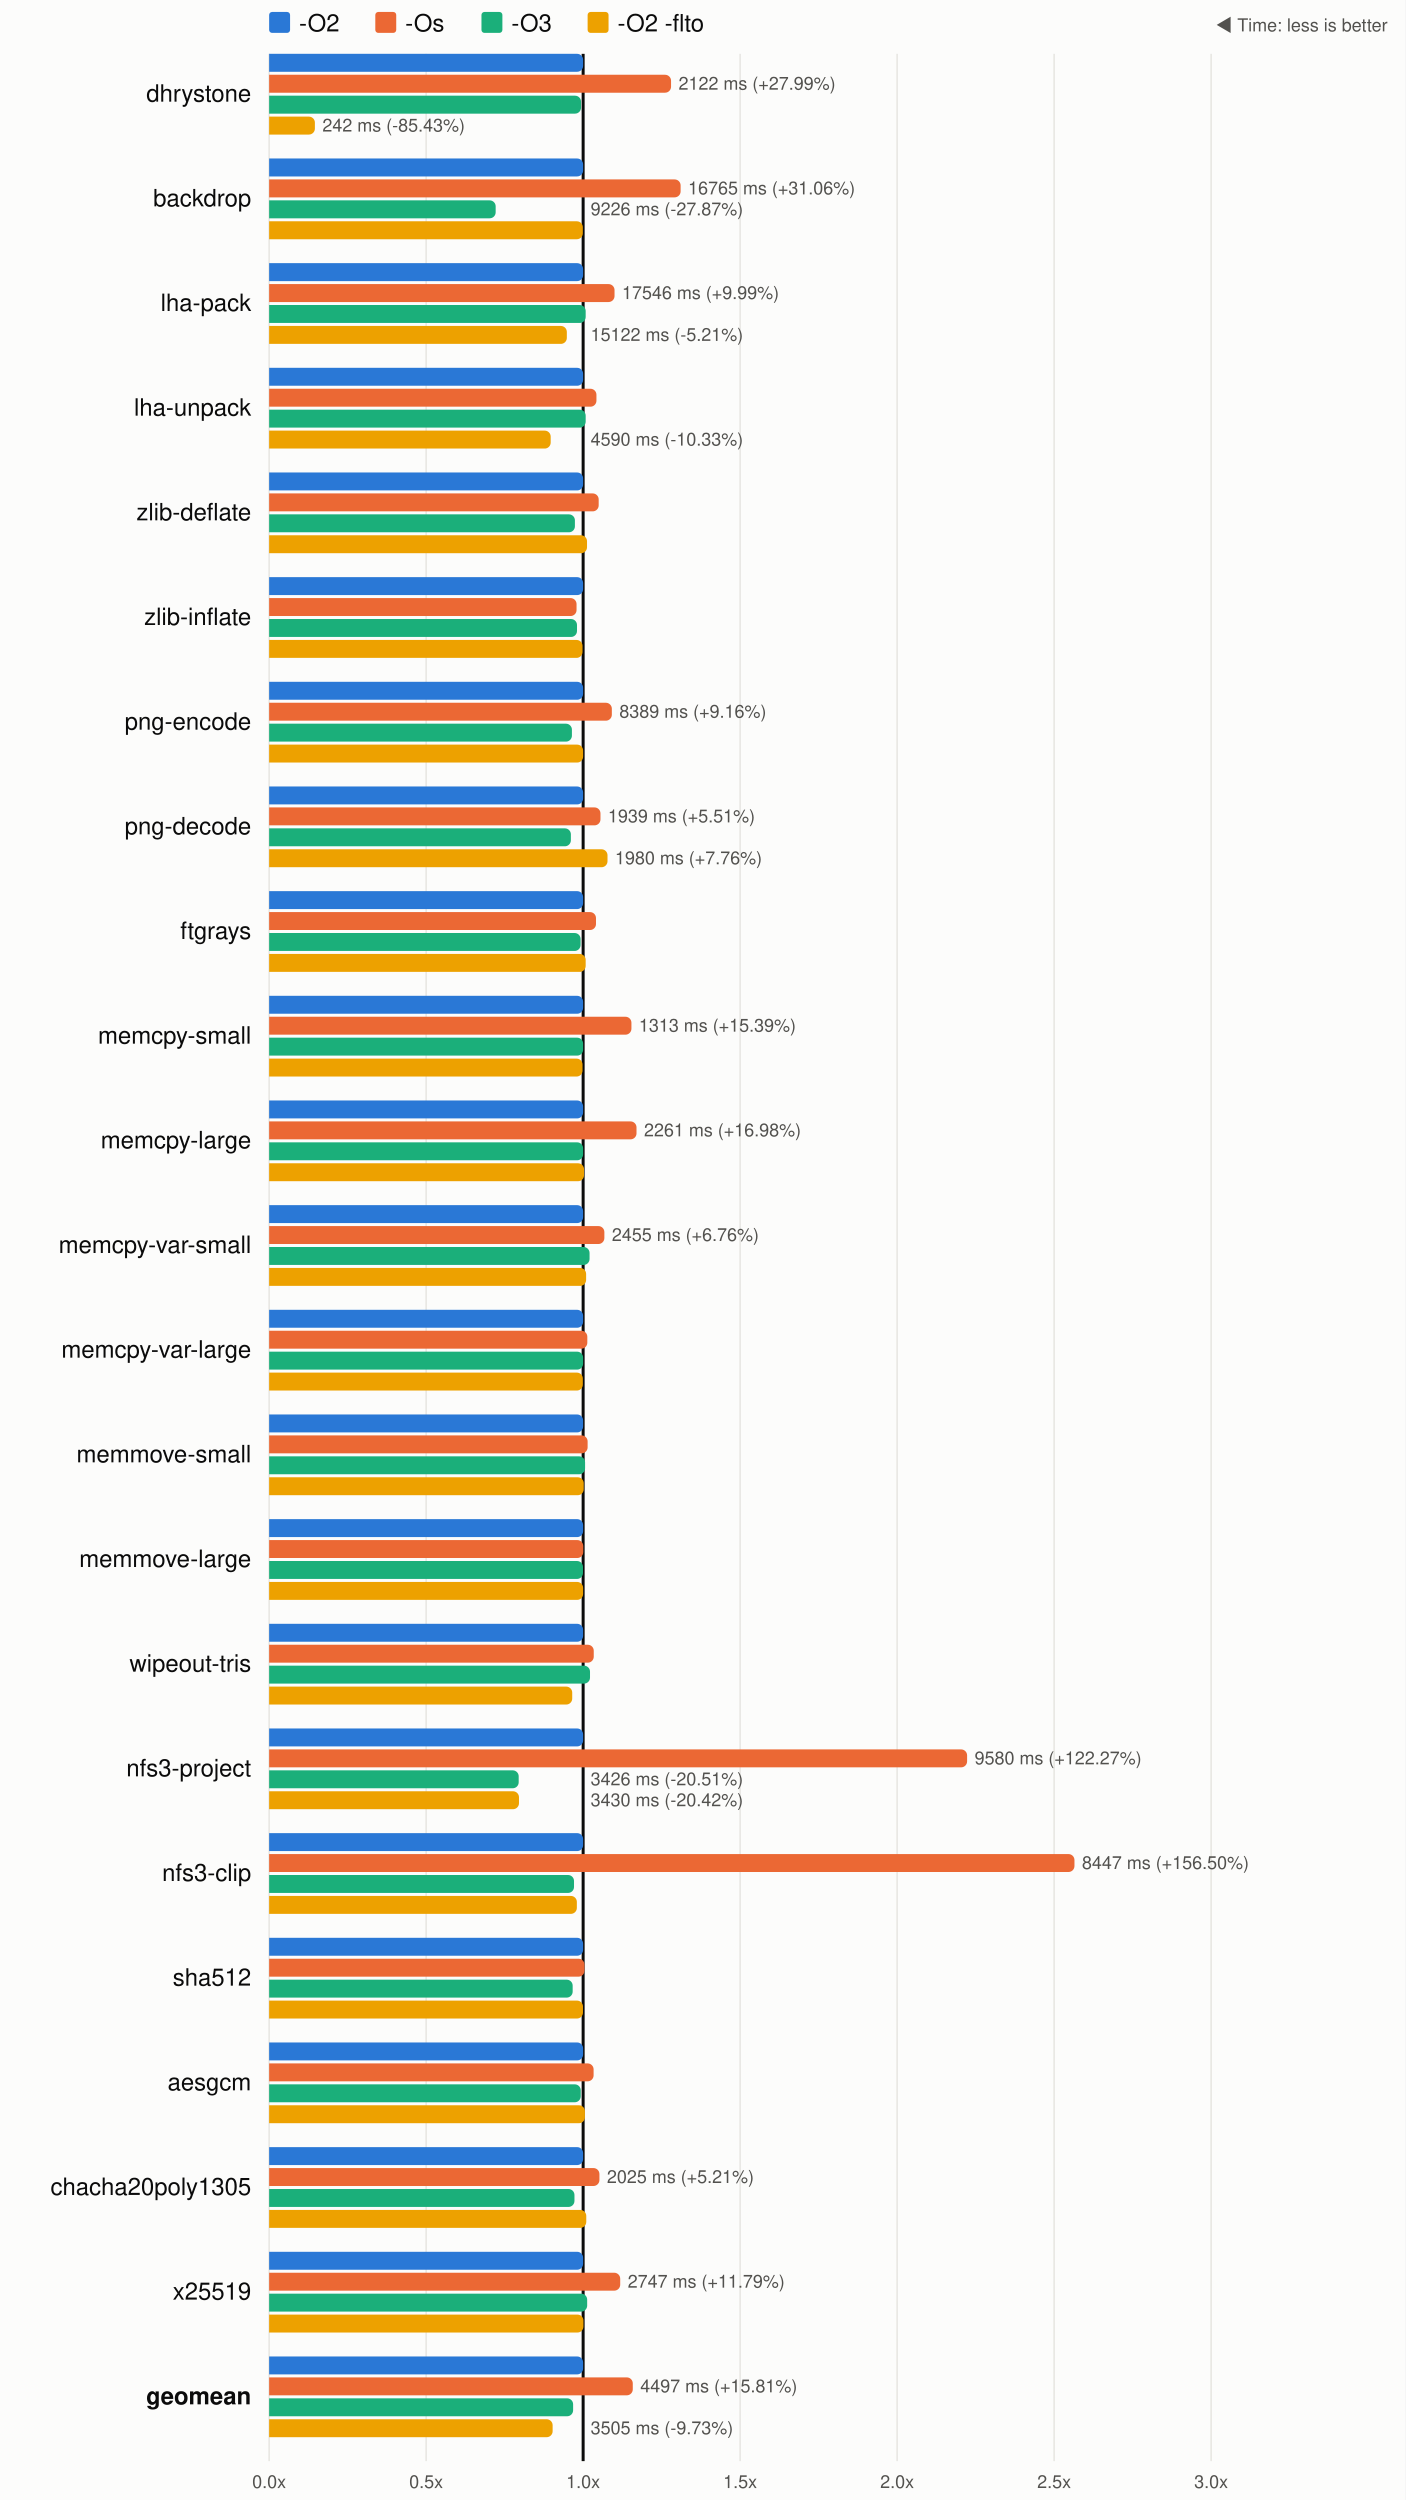
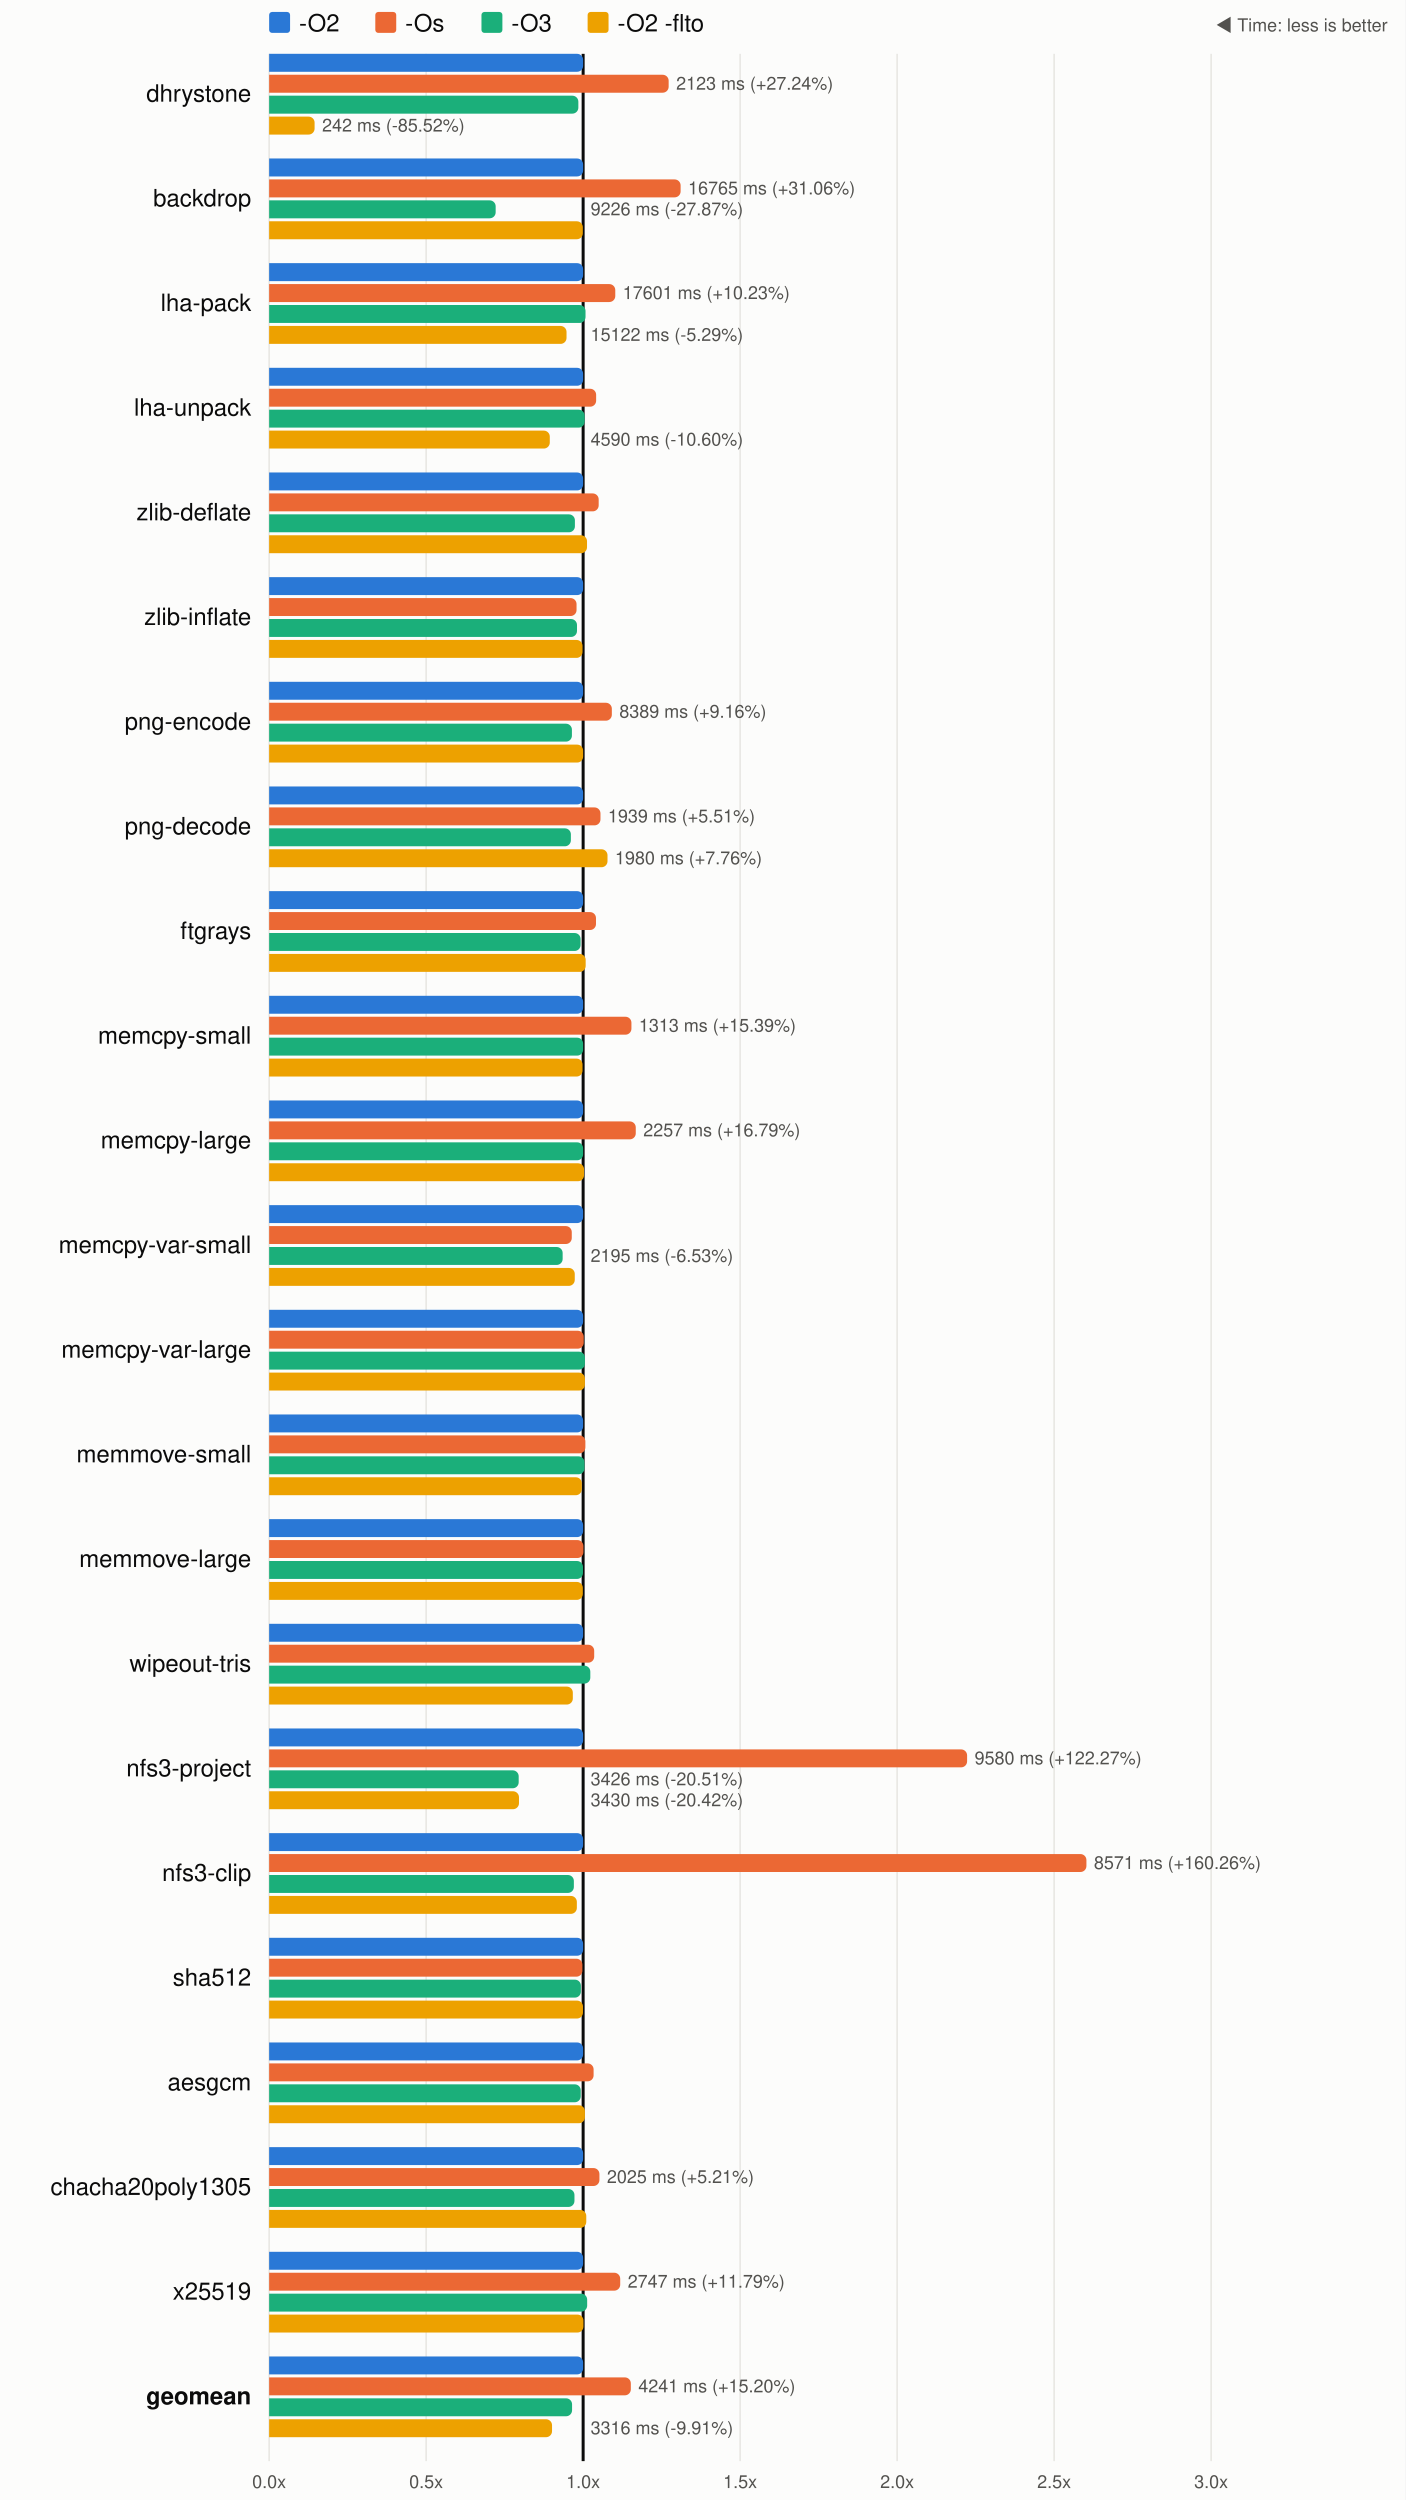
- <svg xmlns="http://www.w3.org/2000/svg" width="940" height="1672" viewBox="0 0 940 1672" role="img" aria-label="GCC 16.2-rc17 optimization levels on a 68030 with cache, time relative to -O2">
+ <svg xmlns="http://www.w3.org/2000/svg" width="940" height="1672" viewBox="0 0 940 1672" role="img" aria-label="GCC 16.2-rc18 optimization levels on a 68030 with cache, time relative to -O2">
  <style>.t{font-family:system-ui,-apple-system,'Segoe UI',Helvetica,Arial,sans-serif;font-size:12px;fill:#0b0b0b}.t.muted{fill:#52514e}.t.big{font-size:16px}.t.name{font-weight:600}.t.axis{fill:#52514e;font-size:12px}.grid{stroke:#e6e5e1;stroke-width:1}.ref{stroke:#0b0b0b;stroke-width:2}.bg{fill:#fcfcfb}.ring{stroke:#fcfcfb;stroke-width:2}.dot{fill:#0b0b0b}.s0{fill:#2a78d6}.k0{stroke:#2a78d6}.s1{fill:#eb6834}.k1{stroke:#eb6834}.s2{fill:#1baf7a}.k2{stroke:#1baf7a}.s3{fill:#eda100}.k3{stroke:#eda100}@media(prefers-color-scheme:dark){.t{fill:#ffffff}.t.muted{fill:#c3c2b7}.t.axis{fill:#c3c2b7}.grid{stroke:#333331}.ref{stroke:#ffffff}.bg{fill:#1a1a19}.ring{stroke:#1a1a19}.dot{fill:#ffffff}.s0{fill:#3987e5}.k0{stroke:#3987e5}.s1{fill:#d95926}.k1{stroke:#d95926}.s2{fill:#199e70}.k2{stroke:#199e70}.s3{fill:#c98500}.k3{stroke:#c98500}}</style>
  <rect class="bg" width="940" height="1672" />
  <text class="t muted" x="928" y="21" text-anchor="end">◀ Time: less is better</text>
  <rect class="s0" x="180" y="8" width="14" height="14" rx="2" />
  <text class="t big" x="200" y="21">-O2</text>
  <rect class="s1" x="251" y="8" width="14" height="14" rx="2" />
  <text class="t big" x="271" y="21">-Os</text>
  <rect class="s2" x="322" y="8" width="14" height="14" rx="2" />
  <text class="t big" x="342" y="21">-O3</text>
  <rect class="s3" x="393" y="8" width="14" height="14" rx="2" />
  <text class="t big" x="413" y="21">-O2 -flto</text>
  <line class="grid" x1="180.0" y1="36" x2="180.0" y2="1646" />
  <text class="t axis" x="180.0" y="1664" text-anchor="middle">0.0x</text>
  <line class="grid" x1="285.0" y1="36" x2="285.0" y2="1646" />
  <text class="t axis" x="285.0" y="1664" text-anchor="middle">0.5x</text>
  <line class="ref" x1="390.0" y1="36" x2="390.0" y2="1646" />
  <text class="t axis" x="390.0" y="1664" text-anchor="middle">1.0x</text>
  <line class="grid" x1="495.0" y1="36" x2="495.0" y2="1646" />
  <text class="t axis" x="495.0" y="1664" text-anchor="middle">1.5x</text>
  <line class="grid" x1="600.0" y1="36" x2="600.0" y2="1646" />
  <text class="t axis" x="600.0" y="1664" text-anchor="middle">2.0x</text>
  <line class="grid" x1="705.0" y1="36" x2="705.0" y2="1646" />
  <text class="t axis" x="705.0" y="1664" text-anchor="middle">2.5x</text>
  <line class="grid" x1="810.0" y1="36" x2="810.0" y2="1646" />
  <text class="t axis" x="810.0" y="1664" text-anchor="middle">3.0x</text>
  <text class="t big" x="168" y="68.0" text-anchor="end">dhrystone</text>
  <path class="s0" d="M180,36 h206.0 a4,4 0 0 1 4,4 v4 a4,4 0 0 1 -4,4 h-206.0 z" />
-   <path class="s1" d="M180,50 h264.8 a4,4 0 0 1 4,4 v4 a4,4 0 0 1 -4,4 h-264.8 z" />
-   <text class="t muted" x="453.8" y="60">2122 ms (+27.99%)</text>
-   <path class="s2" d="M180,64 h204.6 a4,4 0 0 1 4,4 v4 a4,4 0 0 1 -4,4 h-204.6 z" />
-   <path class="s3" d="M180,78 h26.6 a4,4 0 0 1 4,4 v4 a4,4 0 0 1 -4,4 h-26.6 z" />
-   <text class="t muted" x="215.6" y="88">242 ms (-85.43%)</text>
+   <path class="s1" d="M180,50 h263.2 a4,4 0 0 1 4,4 v4 a4,4 0 0 1 -4,4 h-263.2 z" />
+   <text class="t muted" x="452.2" y="60">2123 ms (+27.24%)</text>
+   <path class="s2" d="M180,64 h202.8 a4,4 0 0 1 4,4 v4 a4,4 0 0 1 -4,4 h-202.8 z" />
+   <path class="s3" d="M180,78 h26.4 a4,4 0 0 1 4,4 v4 a4,4 0 0 1 -4,4 h-26.4 z" />
+   <text class="t muted" x="215.4" y="88">242 ms (-85.52%)</text>
  <text class="t big" x="168" y="138.0" text-anchor="end">backdrop</text>
  <path class="s0" d="M180,106 h206.0 a4,4 0 0 1 4,4 v4 a4,4 0 0 1 -4,4 h-206.0 z" />
  <path class="s1" d="M180,120 h271.2 a4,4 0 0 1 4,4 v4 a4,4 0 0 1 -4,4 h-271.2 z" />
  <text class="t muted" x="460.2" y="130">16765 ms (+31.06%)</text>
  <path class="s2" d="M180,134 h147.5 a4,4 0 0 1 4,4 v4 a4,4 0 0 1 -4,4 h-147.5 z" />
  <text class="t muted" x="395.0" y="144">9226 ms (-27.87%)</text>
  <path class="s3" d="M180,148 h205.8 a4,4 0 0 1 4,4 v4 a4,4 0 0 1 -4,4 h-205.8 z" />
  <text class="t big" x="168" y="208.0" text-anchor="end">lha-pack</text>
  <path class="s0" d="M180,176 h206.0 a4,4 0 0 1 4,4 v4 a4,4 0 0 1 -4,4 h-206.0 z" />
-   <path class="s1" d="M180,190 h227.0 a4,4 0 0 1 4,4 v4 a4,4 0 0 1 -4,4 h-227.0 z" />
-   <text class="t muted" x="416.0" y="200">17546 ms (+9.99%)</text>
-   <path class="s2" d="M180,204 h207.7 a4,4 0 0 1 4,4 v4 a4,4 0 0 1 -4,4 h-207.7 z" />
-   <path class="s3" d="M180,218 h195.1 a4,4 0 0 1 4,4 v4 a4,4 0 0 1 -4,4 h-195.1 z" />
-   <text class="t muted" x="395.0" y="228">15122 ms (-5.21%)</text>
+   <path class="s1" d="M180,190 h227.5 a4,4 0 0 1 4,4 v4 a4,4 0 0 1 -4,4 h-227.5 z" />
+   <text class="t muted" x="416.5" y="200">17601 ms (+10.23%)</text>
+   <path class="s2" d="M180,204 h207.6 a4,4 0 0 1 4,4 v4 a4,4 0 0 1 -4,4 h-207.6 z" />
+   <path class="s3" d="M180,218 h194.9 a4,4 0 0 1 4,4 v4 a4,4 0 0 1 -4,4 h-194.9 z" />
+   <text class="t muted" x="395.0" y="228">15122 ms (-5.29%)</text>
  <text class="t big" x="168" y="278.0" text-anchor="end">lha-unpack</text>
  <path class="s0" d="M180,246 h206.0 a4,4 0 0 1 4,4 v4 a4,4 0 0 1 -4,4 h-206.0 z" />
-   <path class="s1" d="M180,260 h214.9 a4,4 0 0 1 4,4 v4 a4,4 0 0 1 -4,4 h-214.9 z" />
-   <path class="s2" d="M180,274 h207.7 a4,4 0 0 1 4,4 v4 a4,4 0 0 1 -4,4 h-207.7 z" />
-   <path class="s3" d="M180,288 h184.3 a4,4 0 0 1 4,4 v4 a4,4 0 0 1 -4,4 h-184.3 z" />
-   <text class="t muted" x="395.0" y="298">4590 ms (-10.33%)</text>
+   <path class="s1" d="M180,260 h214.7 a4,4 0 0 1 4,4 v4 a4,4 0 0 1 -4,4 h-214.7 z" />
+   <path class="s2" d="M180,274 h207.0 a4,4 0 0 1 4,4 v4 a4,4 0 0 1 -4,4 h-207.0 z" />
+   <path class="s3" d="M180,288 h183.7 a4,4 0 0 1 4,4 v4 a4,4 0 0 1 -4,4 h-183.7 z" />
+   <text class="t muted" x="395.0" y="298">4590 ms (-10.60%)</text>
  <text class="t big" x="168" y="348.0" text-anchor="end">zlib-deflate</text>
  <path class="s0" d="M180,316 h206.0 a4,4 0 0 1 4,4 v4 a4,4 0 0 1 -4,4 h-206.0 z" />
  <path class="s1" d="M180,330 h216.4 a4,4 0 0 1 4,4 v4 a4,4 0 0 1 -4,4 h-216.4 z" />
  <path class="s2" d="M180,344 h200.5 a4,4 0 0 1 4,4 v4 a4,4 0 0 1 -4,4 h-200.5 z" />
  <path class="s3" d="M180,358 h208.6 a4,4 0 0 1 4,4 v4 a4,4 0 0 1 -4,4 h-208.6 z" />
  <text class="t big" x="168" y="418.0" text-anchor="end">zlib-inflate</text>
  <path class="s0" d="M180,386 h206.0 a4,4 0 0 1 4,4 v4 a4,4 0 0 1 -4,4 h-206.0 z" />
  <path class="s1" d="M180,400 h201.6 a4,4 0 0 1 4,4 v4 a4,4 0 0 1 -4,4 h-201.6 z" />
  <path class="s2" d="M180,414 h201.9 a4,4 0 0 1 4,4 v4 a4,4 0 0 1 -4,4 h-201.9 z" />
  <path class="s3" d="M180,428 h205.6 a4,4 0 0 1 4,4 v4 a4,4 0 0 1 -4,4 h-205.6 z" />
  <text class="t big" x="168" y="488.0" text-anchor="end">png-encode</text>
  <path class="s0" d="M180,456 h206.0 a4,4 0 0 1 4,4 v4 a4,4 0 0 1 -4,4 h-206.0 z" />
  <path class="s1" d="M180,470 h225.2 a4,4 0 0 1 4,4 v4 a4,4 0 0 1 -4,4 h-225.2 z" />
  <text class="t muted" x="414.2" y="480">8389 ms (+9.16%)</text>
  <path class="s2" d="M180,484 h198.5 a4,4 0 0 1 4,4 v4 a4,4 0 0 1 -4,4 h-198.5 z" />
  <path class="s3" d="M180,498 h206.0 a4,4 0 0 1 4,4 v4 a4,4 0 0 1 -4,4 h-206.0 z" />
  <text class="t big" x="168" y="558.0" text-anchor="end">png-decode</text>
  <path class="s0" d="M180,526 h206.0 a4,4 0 0 1 4,4 v4 a4,4 0 0 1 -4,4 h-206.0 z" />
  <path class="s1" d="M180,540 h217.6 a4,4 0 0 1 4,4 v4 a4,4 0 0 1 -4,4 h-217.6 z" />
  <text class="t muted" x="406.6" y="550">1939 ms (+5.51%)</text>
  <path class="s2" d="M180,554 h197.8 a4,4 0 0 1 4,4 v4 a4,4 0 0 1 -4,4 h-197.8 z" />
  <path class="s3" d="M180,568 h222.3 a4,4 0 0 1 4,4 v4 a4,4 0 0 1 -4,4 h-222.3 z" />
  <text class="t muted" x="411.3" y="578">1980 ms (+7.76%)</text>
  <text class="t big" x="168" y="628.0" text-anchor="end">ftgrays</text>
  <path class="s0" d="M180,596 h206.0 a4,4 0 0 1 4,4 v4 a4,4 0 0 1 -4,4 h-206.0 z" />
  <path class="s1" d="M180,610 h214.6 a4,4 0 0 1 4,4 v4 a4,4 0 0 1 -4,4 h-214.6 z" />
  <path class="s2" d="M180,624 h204.3 a4,4 0 0 1 4,4 v4 a4,4 0 0 1 -4,4 h-204.3 z" />
  <path class="s3" d="M180,638 h207.7 a4,4 0 0 1 4,4 v4 a4,4 0 0 1 -4,4 h-207.7 z" />
  <text class="t big" x="168" y="698.0" text-anchor="end">memcpy-small</text>
  <path class="s0" d="M180,666 h206.0 a4,4 0 0 1 4,4 v4 a4,4 0 0 1 -4,4 h-206.0 z" />
  <path class="s1" d="M180,680 h238.3 a4,4 0 0 1 4,4 v4 a4,4 0 0 1 -4,4 h-238.3 z" />
  <text class="t muted" x="427.3" y="690">1313 ms (+15.39%)</text>
  <path class="s2" d="M180,694 h206.0 a4,4 0 0 1 4,4 v4 a4,4 0 0 1 -4,4 h-206.0 z" />
  <path class="s3" d="M180,708 h205.6 a4,4 0 0 1 4,4 v4 a4,4 0 0 1 -4,4 h-205.6 z" />
  <text class="t big" x="168" y="768.0" text-anchor="end">memcpy-large</text>
  <path class="s0" d="M180,736 h206.0 a4,4 0 0 1 4,4 v4 a4,4 0 0 1 -4,4 h-206.0 z" />
-   <path class="s1" d="M180,750 h241.7 a4,4 0 0 1 4,4 v4 a4,4 0 0 1 -4,4 h-241.7 z" />
-   <text class="t muted" x="430.7" y="760">2261 ms (+16.98%)</text>
+   <path class="s1" d="M180,750 h241.2 a4,4 0 0 1 4,4 v4 a4,4 0 0 1 -4,4 h-241.2 z" />
+   <text class="t muted" x="430.2" y="760">2257 ms (+16.79%)</text>
  <path class="s2" d="M180,764 h206.0 a4,4 0 0 1 4,4 v4 a4,4 0 0 1 -4,4 h-206.0 z" />
  <path class="s3" d="M180,778 h206.6 a4,4 0 0 1 4,4 v4 a4,4 0 0 1 -4,4 h-206.6 z" />
  <text class="t big" x="168" y="838.0" text-anchor="end">memcpy-var-small</text>
  <path class="s0" d="M180,806 h206.0 a4,4 0 0 1 4,4 v4 a4,4 0 0 1 -4,4 h-206.0 z" />
-   <path class="s1" d="M180,820 h220.2 a4,4 0 0 1 4,4 v4 a4,4 0 0 1 -4,4 h-220.2 z" />
-   <text class="t muted" x="409.2" y="830">2455 ms (+6.76%)</text>
-   <path class="s2" d="M180,834 h210.3 a4,4 0 0 1 4,4 v4 a4,4 0 0 1 -4,4 h-210.3 z" />
-   <path class="s3" d="M180,848 h208.0 a4,4 0 0 1 4,4 v4 a4,4 0 0 1 -4,4 h-208.0 z" />
+   <path class="s1" d="M180,820 h198.4 a4,4 0 0 1 4,4 v4 a4,4 0 0 1 -4,4 h-198.4 z" />
+   <path class="s2" d="M180,834 h192.3 a4,4 0 0 1 4,4 v4 a4,4 0 0 1 -4,4 h-192.3 z" />
+   <text class="t muted" x="395.0" y="844">2195 ms (-6.53%)</text>
+   <path class="s3" d="M180,848 h200.4 a4,4 0 0 1 4,4 v4 a4,4 0 0 1 -4,4 h-200.4 z" />
  <text class="t big" x="168" y="908.0" text-anchor="end">memcpy-var-large</text>
  <path class="s0" d="M180,876 h206.0 a4,4 0 0 1 4,4 v4 a4,4 0 0 1 -4,4 h-206.0 z" />
-   <path class="s1" d="M180,890 h208.8 a4,4 0 0 1 4,4 v4 a4,4 0 0 1 -4,4 h-208.8 z" />
-   <path class="s2" d="M180,904 h206.0 a4,4 0 0 1 4,4 v4 a4,4 0 0 1 -4,4 h-206.0 z" />
-   <path class="s3" d="M180,918 h205.8 a4,4 0 0 1 4,4 v4 a4,4 0 0 1 -4,4 h-205.8 z" />
+   <path class="s1" d="M180,890 h206.4 a4,4 0 0 1 4,4 v4 a4,4 0 0 1 -4,4 h-206.4 z" />
+   <path class="s2" d="M180,904 h207.2 a4,4 0 0 1 4,4 v4 a4,4 0 0 1 -4,4 h-207.2 z" />
+   <path class="s3" d="M180,918 h207.2 a4,4 0 0 1 4,4 v4 a4,4 0 0 1 -4,4 h-207.2 z" />
  <text class="t big" x="168" y="978.0" text-anchor="end">memmove-small</text>
  <path class="s0" d="M180,946 h206.0 a4,4 0 0 1 4,4 v4 a4,4 0 0 1 -4,4 h-206.0 z" />
-   <path class="s1" d="M180,960 h209.0 a4,4 0 0 1 4,4 v4 a4,4 0 0 1 -4,4 h-209.0 z" />
-   <path class="s2" d="M180,974 h207.3 a4,4 0 0 1 4,4 v4 a4,4 0 0 1 -4,4 h-207.3 z" />
-   <path class="s3" d="M180,988 h206.4 a4,4 0 0 1 4,4 v4 a4,4 0 0 1 -4,4 h-206.4 z" />
+   <path class="s1" d="M180,960 h207.5 a4,4 0 0 1 4,4 v4 a4,4 0 0 1 -4,4 h-207.5 z" />
+   <path class="s2" d="M180,974 h206.9 a4,4 0 0 1 4,4 v4 a4,4 0 0 1 -4,4 h-206.9 z" />
+   <path class="s3" d="M180,988 h205.1 a4,4 0 0 1 4,4 v4 a4,4 0 0 1 -4,4 h-205.1 z" />
  <text class="t big" x="168" y="1048.0" text-anchor="end">memmove-large</text>
  <path class="s0" d="M180,1016 h206.0 a4,4 0 0 1 4,4 v4 a4,4 0 0 1 -4,4 h-206.0 z" />
-   <path class="s1" d="M180,1030 h206.1 a4,4 0 0 1 4,4 v4 a4,4 0 0 1 -4,4 h-206.1 z" />
+   <path class="s1" d="M180,1030 h206.2 a4,4 0 0 1 4,4 v4 a4,4 0 0 1 -4,4 h-206.2 z" />
  <path class="s2" d="M180,1044 h205.9 a4,4 0 0 1 4,4 v4 a4,4 0 0 1 -4,4 h-205.9 z" />
-   <path class="s3" d="M180,1058 h206.0 a4,4 0 0 1 4,4 v4 a4,4 0 0 1 -4,4 h-206.0 z" />
+   <path class="s3" d="M180,1058 h205.8 a4,4 0 0 1 4,4 v4 a4,4 0 0 1 -4,4 h-205.8 z" />
  <text class="t big" x="168" y="1118.0" text-anchor="end">wipeout-tris</text>
  <path class="s0" d="M180,1086 h206.0 a4,4 0 0 1 4,4 v4 a4,4 0 0 1 -4,4 h-206.0 z" />
-   <path class="s1" d="M180,1100 h213.1 a4,4 0 0 1 4,4 v4 a4,4 0 0 1 -4,4 h-213.1 z" />
-   <path class="s2" d="M180,1114 h210.6 a4,4 0 0 1 4,4 v4 a4,4 0 0 1 -4,4 h-210.6 z" />
-   <path class="s3" d="M180,1128 h198.7 a4,4 0 0 1 4,4 v4 a4,4 0 0 1 -4,4 h-198.7 z" />
+   <path class="s1" d="M180,1100 h213.4 a4,4 0 0 1 4,4 v4 a4,4 0 0 1 -4,4 h-213.4 z" />
+   <path class="s2" d="M180,1114 h210.8 a4,4 0 0 1 4,4 v4 a4,4 0 0 1 -4,4 h-210.8 z" />
+   <path class="s3" d="M180,1128 h199.1 a4,4 0 0 1 4,4 v4 a4,4 0 0 1 -4,4 h-199.1 z" />
  <text class="t big" x="168" y="1188.0" text-anchor="end">nfs3-project</text>
  <path class="s0" d="M180,1156 h206.0 a4,4 0 0 1 4,4 v4 a4,4 0 0 1 -4,4 h-206.0 z" />
  <path class="s1" d="M180,1170 h462.8 a4,4 0 0 1 4,4 v4 a4,4 0 0 1 -4,4 h-462.8 z" />
  <text class="t muted" x="651.8" y="1180">9580 ms (+122.27%)</text>
  <path class="s2" d="M180,1184 h162.9 a4,4 0 0 1 4,4 v4 a4,4 0 0 1 -4,4 h-162.9 z" />
  <text class="t muted" x="395.0" y="1194">3426 ms (-20.51%)</text>
  <path class="s3" d="M180,1198 h163.1 a4,4 0 0 1 4,4 v4 a4,4 0 0 1 -4,4 h-163.1 z" />
  <text class="t muted" x="395.0" y="1208">3430 ms (-20.42%)</text>
  <text class="t big" x="168" y="1258.0" text-anchor="end">nfs3-clip</text>
  <path class="s0" d="M180,1226 h206.0 a4,4 0 0 1 4,4 v4 a4,4 0 0 1 -4,4 h-206.0 z" />
-   <path class="s1" d="M180,1240 h534.6 a4,4 0 0 1 4,4 v4 a4,4 0 0 1 -4,4 h-534.6 z" />
-   <text class="t muted" x="723.6" y="1250">8447 ms (+156.50%)</text>
-   <path class="s2" d="M180,1254 h199.9 a4,4 0 0 1 4,4 v4 a4,4 0 0 1 -4,4 h-199.9 z" />
+   <path class="s1" d="M180,1240 h542.6 a4,4 0 0 1 4,4 v4 a4,4 0 0 1 -4,4 h-542.6 z" />
+   <text class="t muted" x="731.6" y="1250">8571 ms (+160.26%)</text>
+   <path class="s2" d="M180,1254 h199.8 a4,4 0 0 1 4,4 v4 a4,4 0 0 1 -4,4 h-199.8 z" />
  <path class="s3" d="M180,1268 h201.8 a4,4 0 0 1 4,4 v4 a4,4 0 0 1 -4,4 h-201.8 z" />
  <text class="t big" x="168" y="1328.0" text-anchor="end">sha512</text>
  <path class="s0" d="M180,1296 h206.0 a4,4 0 0 1 4,4 v4 a4,4 0 0 1 -4,4 h-206.0 z" />
-   <path class="s1" d="M180,1310 h206.9 a4,4 0 0 1 4,4 v4 a4,4 0 0 1 -4,4 h-206.9 z" />
-   <path class="s2" d="M180,1324 h199.0 a4,4 0 0 1 4,4 v4 a4,4 0 0 1 -4,4 h-199.0 z" />
+   <path class="s1" d="M180,1310 h205.5 a4,4 0 0 1 4,4 v4 a4,4 0 0 1 -4,4 h-205.5 z" />
+   <path class="s2" d="M180,1324 h204.5 a4,4 0 0 1 4,4 v4 a4,4 0 0 1 -4,4 h-204.5 z" />
  <path class="s3" d="M180,1338 h205.9 a4,4 0 0 1 4,4 v4 a4,4 0 0 1 -4,4 h-205.9 z" />
  <text class="t big" x="168" y="1398.0" text-anchor="end">aesgcm</text>
  <path class="s0" d="M180,1366 h206.0 a4,4 0 0 1 4,4 v4 a4,4 0 0 1 -4,4 h-206.0 z" />
  <path class="s1" d="M180,1380 h213.0 a4,4 0 0 1 4,4 v4 a4,4 0 0 1 -4,4 h-213.0 z" />
  <path class="s2" d="M180,1394 h204.4 a4,4 0 0 1 4,4 v4 a4,4 0 0 1 -4,4 h-204.4 z" />
  <path class="s3" d="M180,1408 h207.2 a4,4 0 0 1 4,4 v4 a4,4 0 0 1 -4,4 h-207.2 z" />
  <text class="t big" x="168" y="1468.0" text-anchor="end">chacha20poly1305</text>
  <path class="s0" d="M180,1436 h206.0 a4,4 0 0 1 4,4 v4 a4,4 0 0 1 -4,4 h-206.0 z" />
  <path class="s1" d="M180,1450 h216.9 a4,4 0 0 1 4,4 v4 a4,4 0 0 1 -4,4 h-216.9 z" />
  <text class="t muted" x="405.9" y="1460">2025 ms (+5.21%)</text>
  <path class="s2" d="M180,1464 h200.2 a4,4 0 0 1 4,4 v4 a4,4 0 0 1 -4,4 h-200.2 z" />
  <path class="s3" d="M180,1478 h208.1 a4,4 0 0 1 4,4 v4 a4,4 0 0 1 -4,4 h-208.1 z" />
  <text class="t big" x="168" y="1538.0" text-anchor="end">x25519</text>
  <path class="s0" d="M180,1506 h206.0 a4,4 0 0 1 4,4 v4 a4,4 0 0 1 -4,4 h-206.0 z" />
  <path class="s1" d="M180,1520 h230.8 a4,4 0 0 1 4,4 v4 a4,4 0 0 1 -4,4 h-230.8 z" />
  <text class="t muted" x="419.8" y="1530">2747 ms (+11.79%)</text>
  <path class="s2" d="M180,1534 h208.7 a4,4 0 0 1 4,4 v4 a4,4 0 0 1 -4,4 h-208.7 z" />
  <path class="s3" d="M180,1548 h206.2 a4,4 0 0 1 4,4 v4 a4,4 0 0 1 -4,4 h-206.2 z" />
  <text class="t big name" x="168" y="1608.0" text-anchor="end">geomean</text>
  <path class="s0" d="M180,1576 h206.0 a4,4 0 0 1 4,4 v4 a4,4 0 0 1 -4,4 h-206.0 z" />
-   <path class="s1" d="M180,1590 h239.2 a4,4 0 0 1 4,4 v4 a4,4 0 0 1 -4,4 h-239.2 z" />
-   <text class="t muted" x="428.2" y="1600">4497 ms (+15.81%)</text>
-   <path class="s2" d="M180,1604 h199.3 a4,4 0 0 1 4,4 v4 a4,4 0 0 1 -4,4 h-199.3 z" />
-   <path class="s3" d="M180,1618 h185.6 a4,4 0 0 1 4,4 v4 a4,4 0 0 1 -4,4 h-185.6 z" />
-   <text class="t muted" x="395.0" y="1628">3505 ms (-9.73%)</text>
+   <path class="s1" d="M180,1590 h237.9 a4,4 0 0 1 4,4 v4 a4,4 0 0 1 -4,4 h-237.9 z" />
+   <text class="t muted" x="426.9" y="1600">4241 ms (+15.20%)</text>
+   <path class="s2" d="M180,1604 h198.6 a4,4 0 0 1 4,4 v4 a4,4 0 0 1 -4,4 h-198.6 z" />
+   <path class="s3" d="M180,1618 h185.2 a4,4 0 0 1 4,4 v4 a4,4 0 0 1 -4,4 h-185.2 z" />
+   <text class="t muted" x="395.0" y="1628">3316 ms (-9.91%)</text>
</svg>
